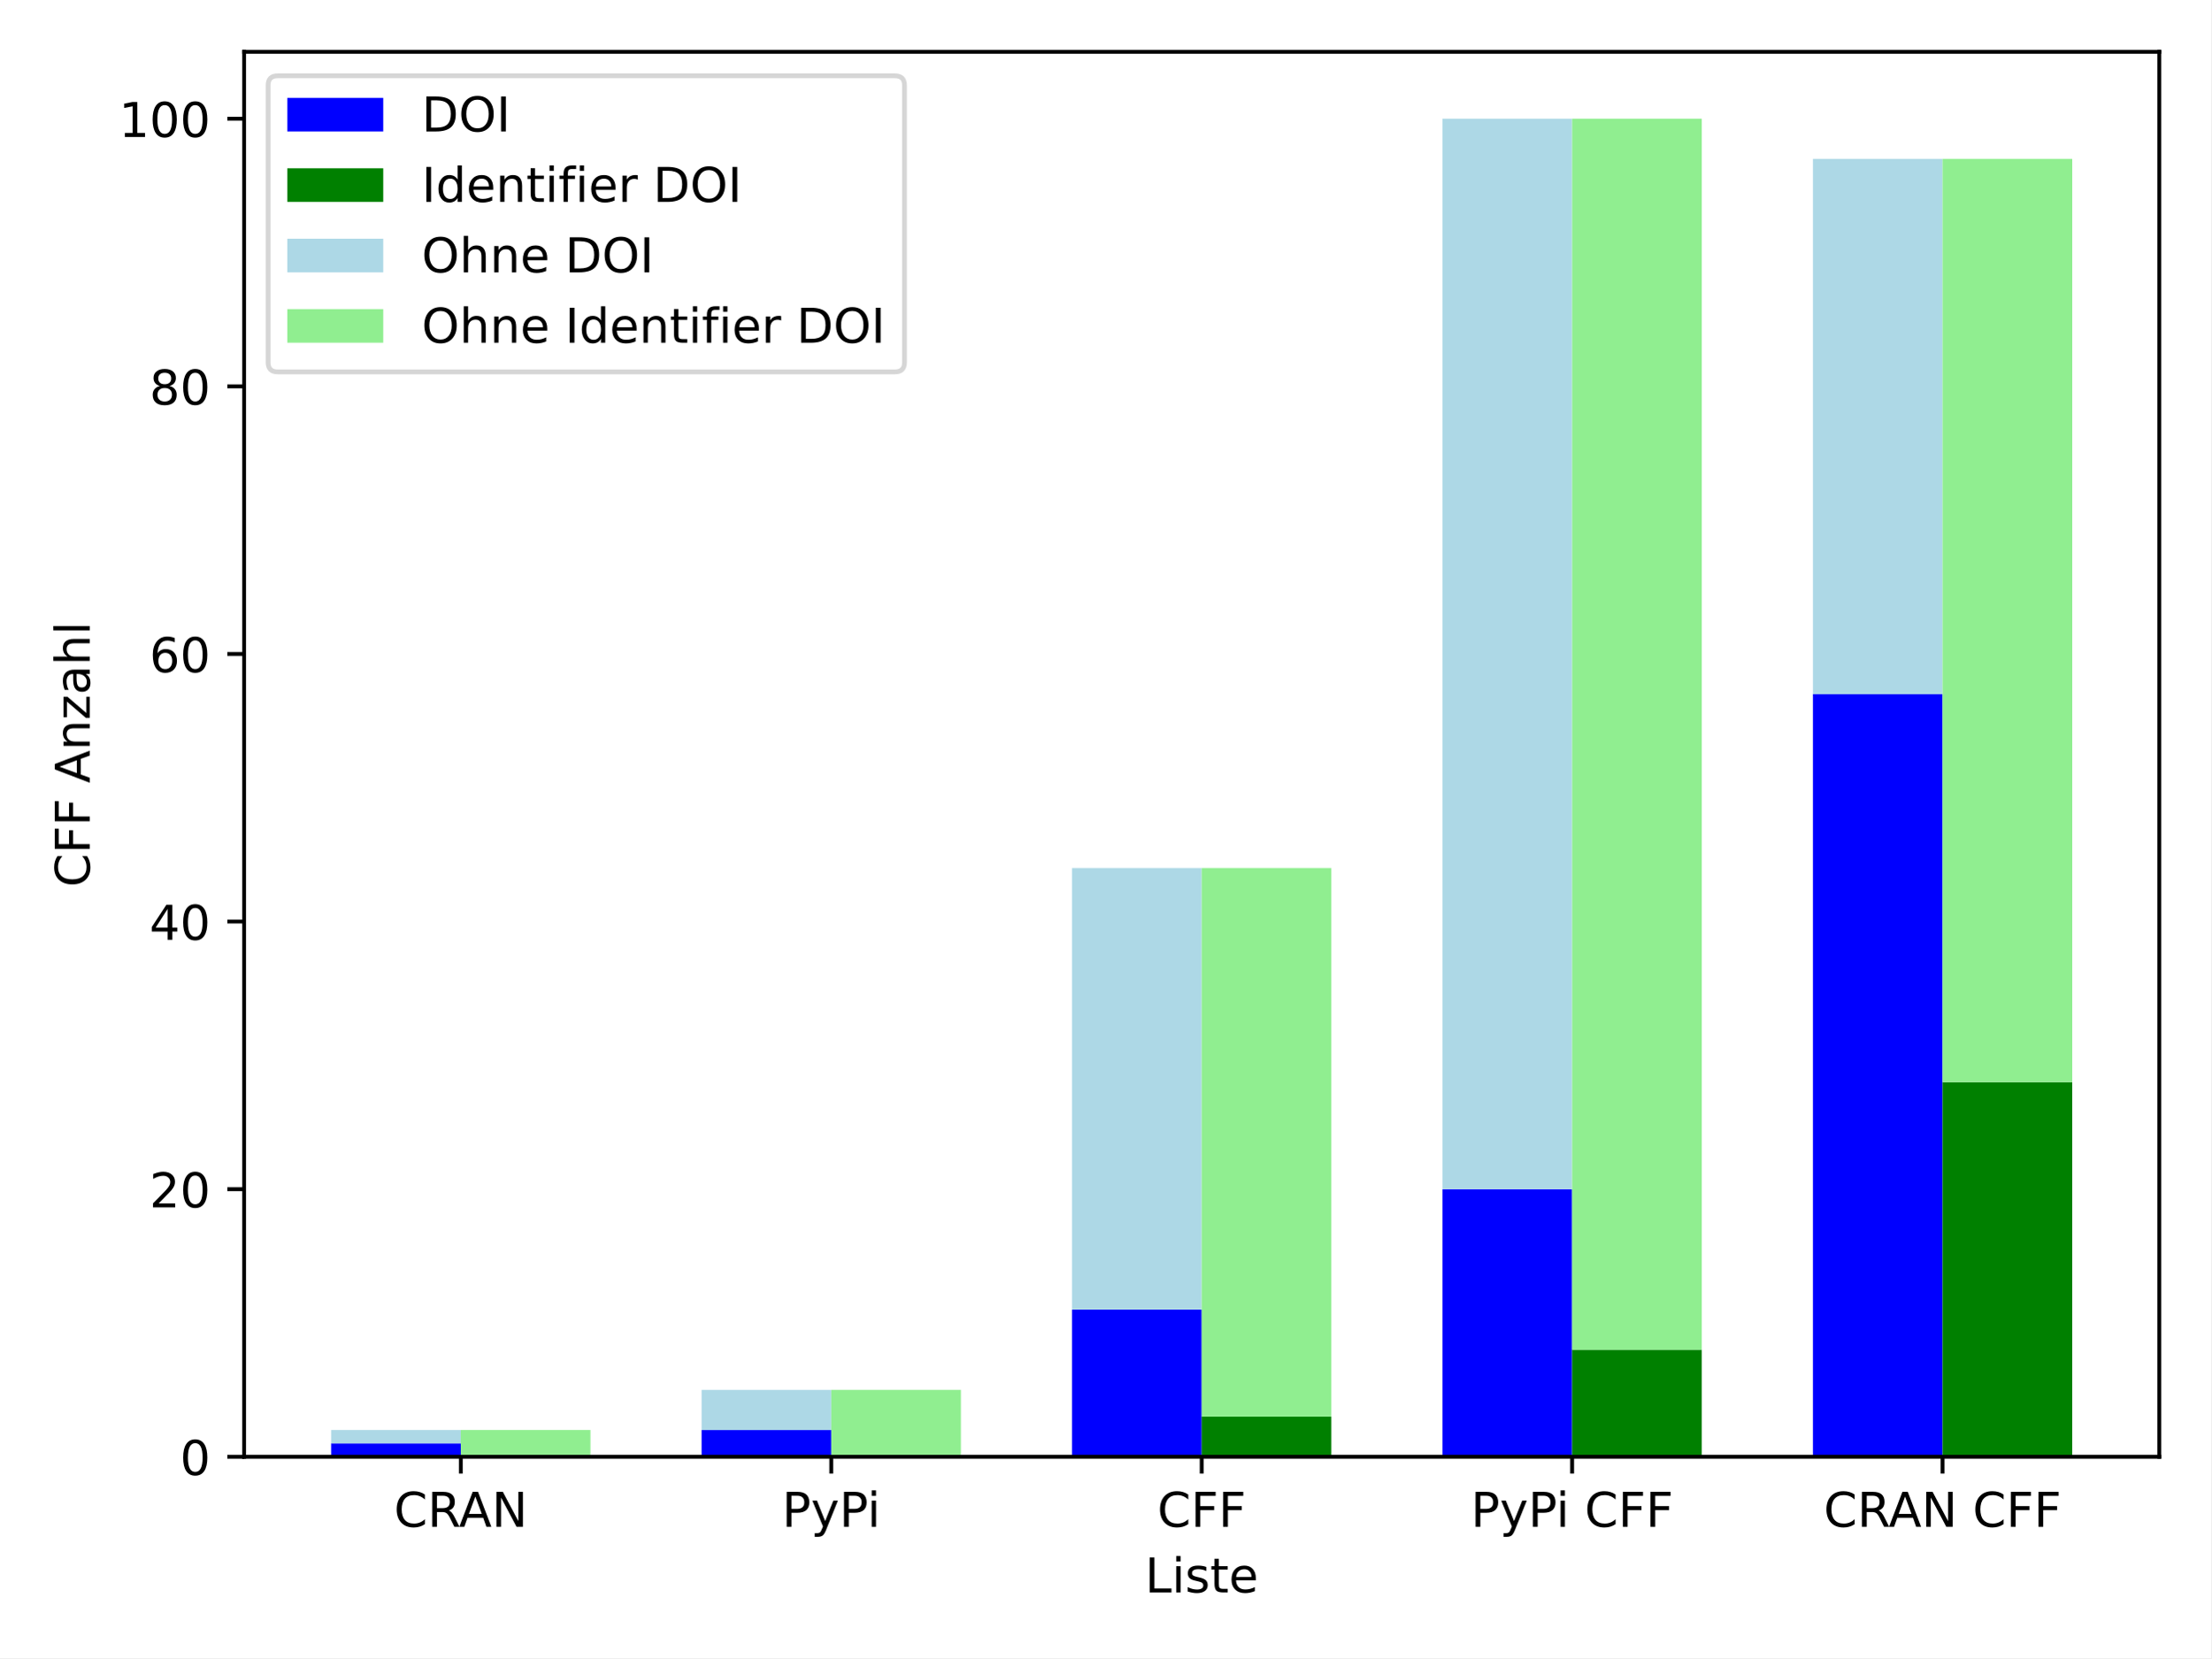
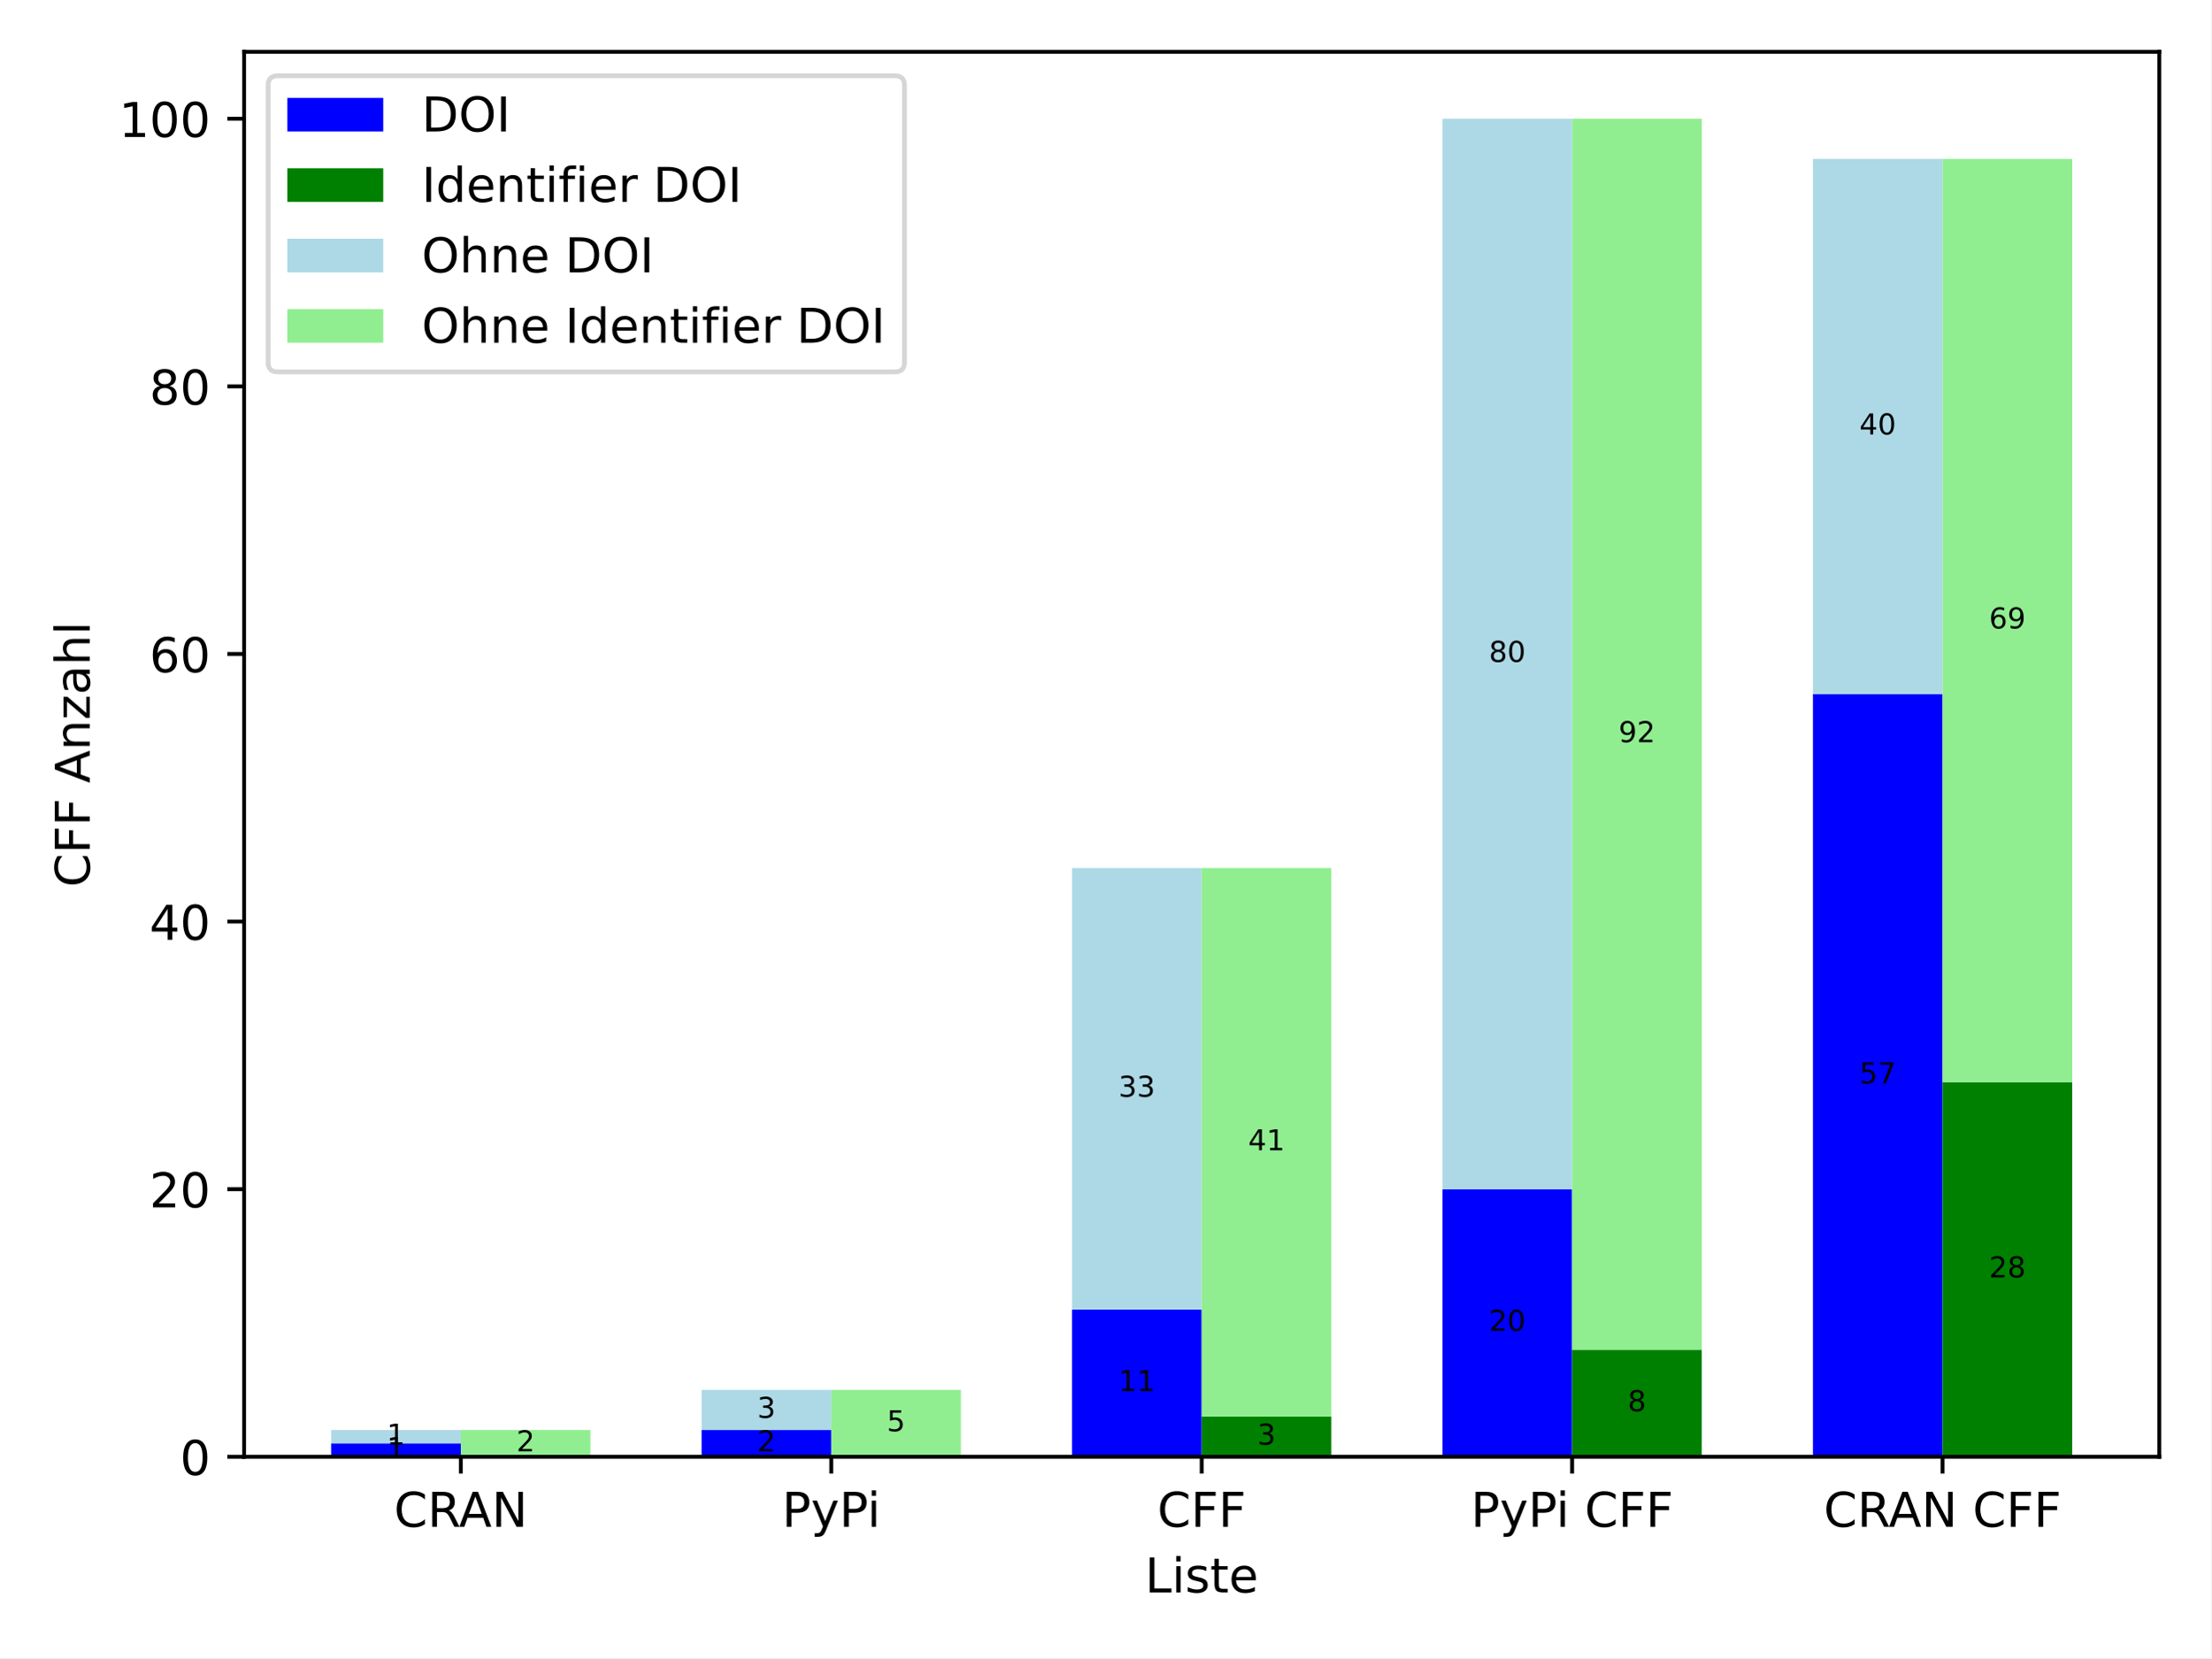
<svg xmlns="http://www.w3.org/2000/svg" xmlns:xlink="http://www.w3.org/1999/xlink" width="460.8pt" height="345.6pt" viewBox="0 0 460.8 345.6" version="1.1">
  <defs>
    <style type="text/css">*{stroke-linejoin: round; stroke-linecap: butt}</style>
  </defs>
  <g id="figure_1">
    <g id="patch_1">
      <path d="M 0 345.6  L 460.8 345.6  L 460.8 0  L 0 0  z " style="fill: #ffffff" />
    </g>
    <g id="axes_1">
      <g id="patch_2">
        <path d="M 50.87 303.64  L 450 303.64  L 450 10.8  L 50.87 10.8  z " style="fill: #ffffff" />
      </g>
      <g id="patch_3">
-         <path d="M 69.012 303.64  L 96.033 303.64  L 96.033 300.851  L 69.012 300.851  z " clip-path="url(#pb7e18fd7f6)" style="fill: #0000ff" />
+         <path d="M 69.012 303.64  L 96.033 303.64  L 96.033 300.851  L 69.012 300.851  z " clip-path="url(#p6f5cc759ab)" style="fill: #0000ff" />
      </g>
      <g id="patch_4">
-         <path d="M 146.213 303.64  L 173.234 303.64  L 173.234 298.062  L 146.213 298.062  z " clip-path="url(#pb7e18fd7f6)" style="fill: #0000ff" />
+         <path d="M 146.213 303.64  L 173.234 303.64  L 173.234 298.062  L 146.213 298.062  z " clip-path="url(#p6f5cc759ab)" style="fill: #0000ff" />
      </g>
      <g id="patch_5">
-         <path d="M 223.415 303.64  L 250.435 303.64  L 250.435 272.962  L 223.415 272.962  z " clip-path="url(#pb7e18fd7f6)" style="fill: #0000ff" />
+         <path d="M 223.415 303.64  L 250.435 303.64  L 250.435 272.962  L 223.415 272.962  z " clip-path="url(#p6f5cc759ab)" style="fill: #0000ff" />
      </g>
      <g id="patch_6">
-         <path d="M 300.616 303.64  L 327.636 303.64  L 327.636 247.861  L 300.616 247.861  z " clip-path="url(#pb7e18fd7f6)" style="fill: #0000ff" />
+         <path d="M 300.616 303.64  L 327.636 303.64  L 327.636 247.861  L 300.616 247.861  z " clip-path="url(#p6f5cc759ab)" style="fill: #0000ff" />
      </g>
      <g id="patch_7">
-         <path d="M 377.817 303.64  L 404.837 303.64  L 404.837 144.67  L 377.817 144.67  z " clip-path="url(#pb7e18fd7f6)" style="fill: #0000ff" />
+         <path d="M 377.817 303.64  L 404.837 303.64  L 404.837 144.67  L 377.817 144.67  z " clip-path="url(#p6f5cc759ab)" style="fill: #0000ff" />
      </g>
      <g id="patch_8">
-         <path d="M 96.033 303.64  L 123.053 303.64  L 123.053 303.64  L 96.033 303.64  z " clip-path="url(#pb7e18fd7f6)" style="fill: #008000" />
+         <path d="M 96.033 303.64  L 123.053 303.64  L 123.053 303.64  L 96.033 303.64  z " clip-path="url(#p6f5cc759ab)" style="fill: #008000" />
      </g>
      <g id="patch_9">
-         <path d="M 173.234 303.64  L 200.254 303.64  L 200.254 303.64  L 173.234 303.64  z " clip-path="url(#pb7e18fd7f6)" style="fill: #008000" />
+         <path d="M 173.234 303.64  L 200.254 303.64  L 200.254 303.64  L 173.234 303.64  z " clip-path="url(#p6f5cc759ab)" style="fill: #008000" />
      </g>
      <g id="patch_10">
-         <path d="M 250.435 303.64  L 277.455 303.64  L 277.455 295.273  L 250.435 295.273  z " clip-path="url(#pb7e18fd7f6)" style="fill: #008000" />
+         <path d="M 250.435 303.64  L 277.455 303.64  L 277.455 295.273  L 250.435 295.273  z " clip-path="url(#p6f5cc759ab)" style="fill: #008000" />
      </g>
      <g id="patch_11">
-         <path d="M 327.636 303.64  L 354.657 303.64  L 354.657 281.328  L 327.636 281.328  z " clip-path="url(#pb7e18fd7f6)" style="fill: #008000" />
+         <path d="M 327.636 303.64  L 354.657 303.64  L 354.657 281.328  L 327.636 281.328  z " clip-path="url(#p6f5cc759ab)" style="fill: #008000" />
      </g>
      <g id="patch_12">
-         <path d="M 404.837 303.64  L 431.858 303.64  L 431.858 225.549  L 404.837 225.549  z " clip-path="url(#pb7e18fd7f6)" style="fill: #008000" />
+         <path d="M 404.837 303.64  L 431.858 303.64  L 431.858 225.549  L 404.837 225.549  z " clip-path="url(#p6f5cc759ab)" style="fill: #008000" />
      </g>
      <g id="patch_13">
-         <path d="M 69.012 300.851  L 96.033 300.851  L 96.033 298.062  L 69.012 298.062  z " clip-path="url(#pb7e18fd7f6)" style="fill: #add8e6" />
+         <path d="M 69.012 300.851  L 96.033 300.851  L 96.033 298.062  L 69.012 298.062  z " clip-path="url(#p6f5cc759ab)" style="fill: #add8e6" />
      </g>
      <g id="patch_14">
-         <path d="M 146.213 298.062  L 173.234 298.062  L 173.234 289.695  L 146.213 289.695  z " clip-path="url(#pb7e18fd7f6)" style="fill: #add8e6" />
+         <path d="M 146.213 298.062  L 173.234 298.062  L 173.234 289.695  L 146.213 289.695  z " clip-path="url(#p6f5cc759ab)" style="fill: #add8e6" />
      </g>
      <g id="patch_15">
-         <path d="M 223.415 272.962  L 250.435 272.962  L 250.435 180.926  L 223.415 180.926  z " clip-path="url(#pb7e18fd7f6)" style="fill: #add8e6" />
+         <path d="M 223.415 272.962  L 250.435 272.962  L 250.435 180.926  L 223.415 180.926  z " clip-path="url(#p6f5cc759ab)" style="fill: #add8e6" />
      </g>
      <g id="patch_16">
-         <path d="M 300.616 247.861  L 327.636 247.861  L 327.636 24.745  L 300.616 24.745  z " clip-path="url(#pb7e18fd7f6)" style="fill: #add8e6" />
+         <path d="M 300.616 247.861  L 327.636 247.861  L 327.636 24.745  L 300.616 24.745  z " clip-path="url(#p6f5cc759ab)" style="fill: #add8e6" />
      </g>
      <g id="patch_17">
-         <path d="M 377.817 144.67  L 404.837 144.67  L 404.837 33.112  L 377.817 33.112  z " clip-path="url(#pb7e18fd7f6)" style="fill: #add8e6" />
+         <path d="M 377.817 144.67  L 404.837 144.67  L 404.837 33.112  L 377.817 33.112  z " clip-path="url(#p6f5cc759ab)" style="fill: #add8e6" />
      </g>
      <g id="patch_18">
-         <path d="M 96.033 303.64  L 123.053 303.64  L 123.053 298.062  L 96.033 298.062  z " clip-path="url(#pb7e18fd7f6)" style="fill: #90ee90" />
+         <path d="M 96.033 303.64  L 123.053 303.64  L 123.053 298.062  L 96.033 298.062  z " clip-path="url(#p6f5cc759ab)" style="fill: #90ee90" />
      </g>
      <g id="patch_19">
-         <path d="M 173.234 303.64  L 200.254 303.64  L 200.254 289.695  L 173.234 289.695  z " clip-path="url(#pb7e18fd7f6)" style="fill: #90ee90" />
+         <path d="M 173.234 303.64  L 200.254 303.64  L 200.254 289.695  L 173.234 289.695  z " clip-path="url(#p6f5cc759ab)" style="fill: #90ee90" />
      </g>
      <g id="patch_20">
-         <path d="M 250.435 295.273  L 277.455 295.273  L 277.455 180.926  L 250.435 180.926  z " clip-path="url(#pb7e18fd7f6)" style="fill: #90ee90" />
+         <path d="M 250.435 295.273  L 277.455 295.273  L 277.455 180.926  L 250.435 180.926  z " clip-path="url(#p6f5cc759ab)" style="fill: #90ee90" />
      </g>
      <g id="patch_21">
-         <path d="M 327.636 281.328  L 354.657 281.328  L 354.657 24.745  L 327.636 24.745  z " clip-path="url(#pb7e18fd7f6)" style="fill: #90ee90" />
+         <path d="M 327.636 281.328  L 354.657 281.328  L 354.657 24.745  L 327.636 24.745  z " clip-path="url(#p6f5cc759ab)" style="fill: #90ee90" />
      </g>
      <g id="patch_22">
-         <path d="M 404.837 225.549  L 431.858 225.549  L 431.858 33.112  L 404.837 33.112  z " clip-path="url(#pb7e18fd7f6)" style="fill: #90ee90" />
+         <path d="M 404.837 225.549  L 431.858 225.549  L 431.858 33.112  L 404.837 33.112  z " clip-path="url(#p6f5cc759ab)" style="fill: #90ee90" />
      </g>
      <g id="matplotlib.axis_1">
        <g id="xtick_1">
          <g id="line2d_1">
            <defs>
-               <path id="m0986ca0a65" d="M 0 0  L 0 3.5  " style="stroke: #000000; stroke-width: 0.8" />
+               <path id="m755ac85a9d" d="M 0 0  L 0 3.5  " style="stroke: #000000; stroke-width: 0.8" />
            </defs>
            <g>
-               <use xlink:href="#m0986ca0a65" x="96.033" y="303.64" style="stroke: #000000; stroke-width: 0.8" />
+               <use xlink:href="#m755ac85a9d" x="96.033" y="303.64" style="stroke: #000000; stroke-width: 0.8" />
            </g>
          </g>
          <g id="text_1">
            <g transform="translate(82.10612 318.2384) scale(0.1 -0.1)">
              <defs>
                <path id="DejaVuSans-43" d="M 4122 4306  L 4122 3641  Q 3803 3938 3442 4084  Q 3081 4231 2675 4231  Q 1875 4231 1450 3742  Q 1025 3253 1025 2328  Q 1025 1406 1450 917  Q 1875 428 2675 428  Q 3081 428 3442 575  Q 3803 722 4122 1019  L 4122 359  Q 3791 134 3420 21  Q 3050 -91 2638 -91  Q 1578 -91 968 557  Q 359 1206 359 2328  Q 359 3453 968 4101  Q 1578 4750 2638 4750  Q 3056 4750 3426 4639  Q 3797 4528 4122 4306  z " transform="scale(0.015625)" />
                <path id="DejaVuSans-52" d="M 2841 2188  Q 3044 2119 3236 1894  Q 3428 1669 3622 1275  L 4263 0  L 3584 0  L 2988 1197  Q 2756 1666 2539 1819  Q 2322 1972 1947 1972  L 1259 1972  L 1259 0  L 628 0  L 628 4666  L 2053 4666  Q 2853 4666 3247 4331  Q 3641 3997 3641 3322  Q 3641 2881 3436 2590  Q 3231 2300 2841 2188  z M 1259 4147  L 1259 2491  L 2053 2491  Q 2509 2491 2742 2702  Q 2975 2913 2975 3322  Q 2975 3731 2742 3939  Q 2509 4147 2053 4147  L 1259 4147  z " transform="scale(0.015625)" />
                <path id="DejaVuSans-41" d="M 2188 4044  L 1331 1722  L 3047 1722  L 2188 4044  z M 1831 4666  L 2547 4666  L 4325 0  L 3669 0  L 3244 1197  L 1141 1197  L 716 0  L 50 0  L 1831 4666  z " transform="scale(0.015625)" />
                <path id="DejaVuSans-4e" d="M 628 4666  L 1478 4666  L 3547 763  L 3547 4666  L 4159 4666  L 4159 0  L 3309 0  L 1241 3903  L 1241 0  L 628 0  L 628 4666  z " transform="scale(0.015625)" />
              </defs>
              <use xlink:href="#DejaVuSans-43" />
              <use xlink:href="#DejaVuSans-52" x="69.824" />
              <use xlink:href="#DejaVuSans-41" x="135.307" />
              <use xlink:href="#DejaVuSans-4e" x="203.715" />
            </g>
          </g>
        </g>
        <g id="xtick_2">
          <g id="line2d_2">
            <g>
-               <use xlink:href="#m0986ca0a65" x="173.234" y="303.64" style="stroke: #000000; stroke-width: 0.8" />
+               <use xlink:href="#m755ac85a9d" x="173.234" y="303.64" style="stroke: #000000; stroke-width: 0.8" />
            </g>
          </g>
          <g id="text_2">
            <g transform="translate(162.9682 318.2384) scale(0.1 -0.1)">
              <defs>
                <path id="DejaVuSans-50" d="M 1259 4147  L 1259 2394  L 2053 2394  Q 2494 2394 2734 2622  Q 2975 2850 2975 3272  Q 2975 3691 2734 3919  Q 2494 4147 2053 4147  L 1259 4147  z M 628 4666  L 2053 4666  Q 2838 4666 3239 4311  Q 3641 3956 3641 3272  Q 3641 2581 3239 2228  Q 2838 1875 2053 1875  L 1259 1875  L 1259 0  L 628 0  L 628 4666  z " transform="scale(0.015625)" />
                <path id="DejaVuSans-79" d="M 2059 -325  Q 1816 -950 1584 -1140  Q 1353 -1331 966 -1331  L 506 -1331  L 506 -850  L 844 -850  Q 1081 -850 1212 -737  Q 1344 -625 1503 -206  L 1606 56  L 191 3500  L 800 3500  L 1894 763  L 2988 3500  L 3597 3500  L 2059 -325  z " transform="scale(0.015625)" />
                <path id="DejaVuSans-69" d="M 603 3500  L 1178 3500  L 1178 0  L 603 0  L 603 3500  z M 603 4863  L 1178 4863  L 1178 4134  L 603 4134  L 603 4863  z " transform="scale(0.015625)" />
              </defs>
              <use xlink:href="#DejaVuSans-50" />
              <use xlink:href="#DejaVuSans-79" x="60.303" />
              <use xlink:href="#DejaVuSans-50" x="119.482" />
              <use xlink:href="#DejaVuSans-69" x="177.535" />
            </g>
          </g>
        </g>
        <g id="xtick_3">
          <g id="line2d_3">
            <g>
-               <use xlink:href="#m0986ca0a65" x="250.435" y="303.64" style="stroke: #000000; stroke-width: 0.8" />
+               <use xlink:href="#m755ac85a9d" x="250.435" y="303.64" style="stroke: #000000; stroke-width: 0.8" />
            </g>
          </g>
          <g id="text_3">
            <g transform="translate(241.192 318.2384) scale(0.1 -0.1)">
              <defs>
                <path id="DejaVuSans-46" d="M 628 4666  L 3309 4666  L 3309 4134  L 1259 4134  L 1259 2759  L 3109 2759  L 3109 2228  L 1259 2228  L 1259 0  L 628 0  L 628 4666  z " transform="scale(0.015625)" />
              </defs>
              <use xlink:href="#DejaVuSans-43" />
              <use xlink:href="#DejaVuSans-46" x="69.824" />
              <use xlink:href="#DejaVuSans-46" x="127.344" />
            </g>
          </g>
        </g>
        <g id="xtick_4">
          <g id="line2d_4">
            <g>
-               <use xlink:href="#m0986ca0a65" x="327.636" y="303.64" style="stroke: #000000; stroke-width: 0.8" />
+               <use xlink:href="#m755ac85a9d" x="327.636" y="303.64" style="stroke: #000000; stroke-width: 0.8" />
            </g>
          </g>
          <g id="text_4">
            <g transform="translate(306.5385 318.2384) scale(0.1 -0.1)">
              <defs>
                <path id="DejaVuSans-20" transform="scale(0.015625)" />
              </defs>
              <use xlink:href="#DejaVuSans-50" />
              <use xlink:href="#DejaVuSans-79" x="60.303" />
              <use xlink:href="#DejaVuSans-50" x="119.482" />
              <use xlink:href="#DejaVuSans-69" x="177.535" />
              <use xlink:href="#DejaVuSans-20" x="205.318" />
              <use xlink:href="#DejaVuSans-43" x="237.105" />
              <use xlink:href="#DejaVuSans-46" x="306.93" />
              <use xlink:href="#DejaVuSans-46" x="364.449" />
            </g>
          </g>
        </g>
        <g id="xtick_5">
          <g id="line2d_5">
            <g>
-               <use xlink:href="#m0986ca0a65" x="404.837" y="303.64" style="stroke: #000000; stroke-width: 0.8" />
+               <use xlink:href="#m755ac85a9d" x="404.837" y="303.64" style="stroke: #000000; stroke-width: 0.8" />
            </g>
          </g>
          <g id="text_5">
            <g transform="translate(380.0787 318.2384) scale(0.1 -0.1)">
              <use xlink:href="#DejaVuSans-43" />
              <use xlink:href="#DejaVuSans-52" x="69.824" />
              <use xlink:href="#DejaVuSans-41" x="135.307" />
              <use xlink:href="#DejaVuSans-4e" x="203.715" />
              <use xlink:href="#DejaVuSans-20" x="278.52" />
              <use xlink:href="#DejaVuSans-43" x="310.307" />
              <use xlink:href="#DejaVuSans-46" x="380.131" />
              <use xlink:href="#DejaVuSans-46" x="437.65" />
            </g>
          </g>
        </g>
        <g id="text_6">
          <g transform="translate(238.6186 331.9166) scale(0.1 -0.1)">
            <defs>
              <path id="DejaVuSans-4c" d="M 628 4666  L 1259 4666  L 1259 531  L 3531 531  L 3531 0  L 628 0  L 628 4666  z " transform="scale(0.015625)" />
              <path id="DejaVuSans-73" d="M 2834 3397  L 2834 2853  Q 2591 2978 2328 3040  Q 2066 3103 1784 3103  Q 1356 3103 1142 2972  Q 928 2841 928 2578  Q 928 2378 1081 2264  Q 1234 2150 1697 2047  L 1894 2003  Q 2506 1872 2764 1633  Q 3022 1394 3022 966  Q 3022 478 2636 193  Q 2250 -91 1575 -91  Q 1294 -91 989 -36  Q 684 19 347 128  L 347 722  Q 666 556 975 473  Q 1284 391 1588 391  Q 1994 391 2212 530  Q 2431 669 2431 922  Q 2431 1156 2273 1281  Q 2116 1406 1581 1522  L 1381 1569  Q 847 1681 609 1914  Q 372 2147 372 2553  Q 372 3047 722 3315  Q 1072 3584 1716 3584  Q 2034 3584 2315 3537  Q 2597 3491 2834 3397  z " transform="scale(0.015625)" />
              <path id="DejaVuSans-74" d="M 1172 4494  L 1172 3500  L 2356 3500  L 2356 3053  L 1172 3053  L 1172 1153  Q 1172 725 1289 603  Q 1406 481 1766 481  L 2356 481  L 2356 0  L 1766 0  Q 1100 0 847 248  Q 594 497 594 1153  L 594 3053  L 172 3053  L 172 3500  L 594 3500  L 594 4494  L 1172 4494  z " transform="scale(0.015625)" />
              <path id="DejaVuSans-65" d="M 3597 1894  L 3597 1613  L 953 1613  Q 991 1019 1311 708  Q 1631 397 2203 397  Q 2534 397 2845 478  Q 3156 559 3463 722  L 3463 178  Q 3153 47 2828 -22  Q 2503 -91 2169 -91  Q 1331 -91 842 396  Q 353 884 353 1716  Q 353 2575 817 3079  Q 1281 3584 2069 3584  Q 2775 3584 3186 3129  Q 3597 2675 3597 1894  z M 3022 2063  Q 3016 2534 2758 2815  Q 2500 3097 2075 3097  Q 1594 3097 1305 2825  Q 1016 2553 972 2059  L 3022 2063  z " transform="scale(0.015625)" />
            </defs>
            <use xlink:href="#DejaVuSans-4c" />
            <use xlink:href="#DejaVuSans-69" x="55.713" />
            <use xlink:href="#DejaVuSans-73" x="83.496" />
            <use xlink:href="#DejaVuSans-74" x="135.596" />
            <use xlink:href="#DejaVuSans-65" x="174.805" />
          </g>
        </g>
      </g>
      <g id="matplotlib.axis_2">
        <g id="ytick_1">
          <g id="line2d_6">
            <defs>
-               <path id="mc21ade51f9" d="M 0 0  L -3.5 0  " style="stroke: #000000; stroke-width: 0.8" />
+               <path id="m3581911bc5" d="M 0 0  L -3.5 0  " style="stroke: #000000; stroke-width: 0.8" />
            </defs>
            <g>
-               <use xlink:href="#mc21ade51f9" x="50.87" y="303.64" style="stroke: #000000; stroke-width: 0.8" />
+               <use xlink:href="#m3581911bc5" x="50.87" y="303.64" style="stroke: #000000; stroke-width: 0.8" />
            </g>
          </g>
          <g id="text_7">
            <g transform="translate(37.5075 307.4392) scale(0.1 -0.1)">
              <defs>
                <path id="DejaVuSans-30" d="M 2034 4250  Q 1547 4250 1301 3770  Q 1056 3291 1056 2328  Q 1056 1369 1301 889  Q 1547 409 2034 409  Q 2525 409 2770 889  Q 3016 1369 3016 2328  Q 3016 3291 2770 3770  Q 2525 4250 2034 4250  z M 2034 4750  Q 2819 4750 3233 4129  Q 3647 3509 3647 2328  Q 3647 1150 3233 529  Q 2819 -91 2034 -91  Q 1250 -91 836 529  Q 422 1150 422 2328  Q 422 3509 836 4129  Q 1250 4750 2034 4750  z " transform="scale(0.015625)" />
              </defs>
              <use xlink:href="#DejaVuSans-30" />
            </g>
          </g>
        </g>
        <g id="ytick_2">
          <g id="line2d_7">
            <g>
-               <use xlink:href="#mc21ade51f9" x="50.87" y="247.861" style="stroke: #000000; stroke-width: 0.8" />
+               <use xlink:href="#m3581911bc5" x="50.87" y="247.861" style="stroke: #000000; stroke-width: 0.8" />
            </g>
          </g>
          <g id="text_8">
            <g transform="translate(31.145 251.6602) scale(0.1 -0.1)">
              <defs>
                <path id="DejaVuSans-32" d="M 1228 531  L 3431 531  L 3431 0  L 469 0  L 469 531  Q 828 903 1448 1529  Q 2069 2156 2228 2338  Q 2531 2678 2651 2914  Q 2772 3150 2772 3378  Q 2772 3750 2511 3984  Q 2250 4219 1831 4219  Q 1534 4219 1204 4116  Q 875 4013 500 3803  L 500 4441  Q 881 4594 1212 4672  Q 1544 4750 1819 4750  Q 2544 4750 2975 4387  Q 3406 4025 3406 3419  Q 3406 3131 3298 2873  Q 3191 2616 2906 2266  Q 2828 2175 2409 1742  Q 1991 1309 1228 531  z " transform="scale(0.015625)" />
              </defs>
              <use xlink:href="#DejaVuSans-32" />
              <use xlink:href="#DejaVuSans-30" x="63.623" />
            </g>
          </g>
        </g>
        <g id="ytick_3">
          <g id="line2d_8">
            <g>
-               <use xlink:href="#mc21ade51f9" x="50.87" y="192.082" style="stroke: #000000; stroke-width: 0.8" />
+               <use xlink:href="#m3581911bc5" x="50.87" y="192.082" style="stroke: #000000; stroke-width: 0.8" />
            </g>
          </g>
          <g id="text_9">
            <g transform="translate(31.145 195.8811) scale(0.1 -0.1)">
              <defs>
                <path id="DejaVuSans-34" d="M 2419 4116  L 825 1625  L 2419 1625  L 2419 4116  z M 2253 4666  L 3047 4666  L 3047 1625  L 3713 1625  L 3713 1100  L 3047 1100  L 3047 0  L 2419 0  L 2419 1100  L 313 1100  L 313 1709  L 2253 4666  z " transform="scale(0.015625)" />
              </defs>
              <use xlink:href="#DejaVuSans-34" />
              <use xlink:href="#DejaVuSans-30" x="63.623" />
            </g>
          </g>
        </g>
        <g id="ytick_4">
          <g id="line2d_9">
            <g>
-               <use xlink:href="#mc21ade51f9" x="50.87" y="136.303" style="stroke: #000000; stroke-width: 0.8" />
+               <use xlink:href="#m3581911bc5" x="50.87" y="136.303" style="stroke: #000000; stroke-width: 0.8" />
            </g>
          </g>
          <g id="text_10">
            <g transform="translate(31.145 140.1021) scale(0.1 -0.1)">
              <defs>
                <path id="DejaVuSans-36" d="M 2113 2584  Q 1688 2584 1439 2293  Q 1191 2003 1191 1497  Q 1191 994 1439 701  Q 1688 409 2113 409  Q 2538 409 2786 701  Q 3034 994 3034 1497  Q 3034 2003 2786 2293  Q 2538 2584 2113 2584  z M 3366 4563  L 3366 3988  Q 3128 4100 2886 4159  Q 2644 4219 2406 4219  Q 1781 4219 1451 3797  Q 1122 3375 1075 2522  Q 1259 2794 1537 2939  Q 1816 3084 2150 3084  Q 2853 3084 3261 2657  Q 3669 2231 3669 1497  Q 3669 778 3244 343  Q 2819 -91 2113 -91  Q 1303 -91 875 529  Q 447 1150 447 2328  Q 447 3434 972 4092  Q 1497 4750 2381 4750  Q 2619 4750 2861 4703  Q 3103 4656 3366 4563  z " transform="scale(0.015625)" />
              </defs>
              <use xlink:href="#DejaVuSans-36" />
              <use xlink:href="#DejaVuSans-30" x="63.623" />
            </g>
          </g>
        </g>
        <g id="ytick_5">
          <g id="line2d_10">
            <g>
-               <use xlink:href="#mc21ade51f9" x="50.87" y="80.524" style="stroke: #000000; stroke-width: 0.8" />
+               <use xlink:href="#m3581911bc5" x="50.87" y="80.524" style="stroke: #000000; stroke-width: 0.8" />
            </g>
          </g>
          <g id="text_11">
            <g transform="translate(31.145 84.32303) scale(0.1 -0.1)">
              <defs>
                <path id="DejaVuSans-38" d="M 2034 2216  Q 1584 2216 1326 1975  Q 1069 1734 1069 1313  Q 1069 891 1326 650  Q 1584 409 2034 409  Q 2484 409 2743 651  Q 3003 894 3003 1313  Q 3003 1734 2745 1975  Q 2488 2216 2034 2216  z M 1403 2484  Q 997 2584 770 2862  Q 544 3141 544 3541  Q 544 4100 942 4425  Q 1341 4750 2034 4750  Q 2731 4750 3128 4425  Q 3525 4100 3525 3541  Q 3525 3141 3298 2862  Q 3072 2584 2669 2484  Q 3125 2378 3379 2068  Q 3634 1759 3634 1313  Q 3634 634 3220 271  Q 2806 -91 2034 -91  Q 1263 -91 848 271  Q 434 634 434 1313  Q 434 1759 690 2068  Q 947 2378 1403 2484  z M 1172 3481  Q 1172 3119 1398 2916  Q 1625 2713 2034 2713  Q 2441 2713 2670 2916  Q 2900 3119 2900 3481  Q 2900 3844 2670 4047  Q 2441 4250 2034 4250  Q 1625 4250 1398 4047  Q 1172 3844 1172 3481  z " transform="scale(0.015625)" />
              </defs>
              <use xlink:href="#DejaVuSans-38" />
              <use xlink:href="#DejaVuSans-30" x="63.623" />
            </g>
          </g>
        </g>
        <g id="ytick_6">
          <g id="line2d_11">
            <g>
-               <use xlink:href="#mc21ade51f9" x="50.87" y="24.745" style="stroke: #000000; stroke-width: 0.8" />
+               <use xlink:href="#m3581911bc5" x="50.87" y="24.745" style="stroke: #000000; stroke-width: 0.8" />
            </g>
          </g>
          <g id="text_12">
            <g transform="translate(24.7825 28.54398) scale(0.1 -0.1)">
              <defs>
                <path id="DejaVuSans-31" d="M 794 531  L 1825 531  L 1825 4091  L 703 3866  L 703 4441  L 1819 4666  L 2450 4666  L 2450 531  L 3481 531  L 3481 0  L 794 0  L 794 531  z " transform="scale(0.015625)" />
              </defs>
              <use xlink:href="#DejaVuSans-31" />
              <use xlink:href="#DejaVuSans-30" x="63.623" />
              <use xlink:href="#DejaVuSans-30" x="127.246" />
            </g>
          </g>
        </g>
        <g id="text_13">
          <g transform="translate(18.70281 184.8872) rotate(-90) scale(0.1 -0.1)">
            <defs>
              <path id="DejaVuSans-6e" d="M 3513 2113  L 3513 0  L 2938 0  L 2938 2094  Q 2938 2591 2744 2837  Q 2550 3084 2163 3084  Q 1697 3084 1428 2787  Q 1159 2491 1159 1978  L 1159 0  L 581 0  L 581 3500  L 1159 3500  L 1159 2956  Q 1366 3272 1645 3428  Q 1925 3584 2291 3584  Q 2894 3584 3203 3211  Q 3513 2838 3513 2113  z " transform="scale(0.015625)" />
              <path id="DejaVuSans-7a" d="M 353 3500  L 3084 3500  L 3084 2975  L 922 459  L 3084 459  L 3084 0  L 275 0  L 275 525  L 2438 3041  L 353 3041  L 353 3500  z " transform="scale(0.015625)" />
              <path id="DejaVuSans-61" d="M 2194 1759  Q 1497 1759 1228 1600  Q 959 1441 959 1056  Q 959 750 1161 570  Q 1363 391 1709 391  Q 2188 391 2477 730  Q 2766 1069 2766 1631  L 2766 1759  L 2194 1759  z M 3341 1997  L 3341 0  L 2766 0  L 2766 531  Q 2569 213 2275 61  Q 1981 -91 1556 -91  Q 1019 -91 701 211  Q 384 513 384 1019  Q 384 1609 779 1909  Q 1175 2209 1959 2209  L 2766 2209  L 2766 2266  Q 2766 2663 2505 2880  Q 2244 3097 1772 3097  Q 1472 3097 1187 3025  Q 903 2953 641 2809  L 641 3341  Q 956 3463 1253 3523  Q 1550 3584 1831 3584  Q 2591 3584 2966 3190  Q 3341 2797 3341 1997  z " transform="scale(0.015625)" />
              <path id="DejaVuSans-68" d="M 3513 2113  L 3513 0  L 2938 0  L 2938 2094  Q 2938 2591 2744 2837  Q 2550 3084 2163 3084  Q 1697 3084 1428 2787  Q 1159 2491 1159 1978  L 1159 0  L 581 0  L 581 4863  L 1159 4863  L 1159 2956  Q 1366 3272 1645 3428  Q 1925 3584 2291 3584  Q 2894 3584 3203 3211  Q 3513 2838 3513 2113  z " transform="scale(0.015625)" />
              <path id="DejaVuSans-6c" d="M 603 4863  L 1178 4863  L 1178 0  L 603 0  L 603 4863  z " transform="scale(0.015625)" />
            </defs>
            <use xlink:href="#DejaVuSans-43" />
            <use xlink:href="#DejaVuSans-46" x="69.824" />
            <use xlink:href="#DejaVuSans-46" x="127.344" />
            <use xlink:href="#DejaVuSans-20" x="184.863" />
            <use xlink:href="#DejaVuSans-41" x="216.65" />
            <use xlink:href="#DejaVuSans-6e" x="285.059" />
            <use xlink:href="#DejaVuSans-7a" x="348.438" />
            <use xlink:href="#DejaVuSans-61" x="400.928" />
            <use xlink:href="#DejaVuSans-68" x="462.207" />
            <use xlink:href="#DejaVuSans-6c" x="525.586" />
          </g>
        </g>
      </g>
      <g id="patch_23">
        <path d="M 50.87 303.64  L 50.87 10.8  " style="fill: none; stroke: #000000; stroke-width: 0.8; stroke-linejoin: miter; stroke-linecap: square" />
      </g>
      <g id="patch_24">
        <path d="M 450 303.64  L 450 10.8  " style="fill: none; stroke: #000000; stroke-width: 0.8; stroke-linejoin: miter; stroke-linecap: square" />
      </g>
      <g id="patch_25">
        <path d="M 50.87 303.64  L 450 303.64  " style="fill: none; stroke: #000000; stroke-width: 0.8; stroke-linejoin: miter; stroke-linecap: square" />
      </g>
      <g id="patch_26">
        <path d="M 50.87 10.8  L 450 10.8  " style="fill: none; stroke: #000000; stroke-width: 0.8; stroke-linejoin: miter; stroke-linecap: square" />
      </g>
+       <g id="text_14">
+         <g transform="translate(80.61373 303.9011) scale(0.06 -0.06)">
+           <use xlink:href="#DejaVuSans-31" />
+         </g>
+       </g>
+       <g id="text_15">
+         <g transform="translate(157.8149 302.5067) scale(0.06 -0.06)">
+           <use xlink:href="#DejaVuSans-32" />
+         </g>
+       </g>
+       <g id="text_16">
+         <g transform="translate(233.1073 289.9564) scale(0.06 -0.06)">
+           <use xlink:href="#DejaVuSans-31" />
+           <use xlink:href="#DejaVuSans-31" x="63.623" />
+         </g>
+       </g>
+       <g id="text_17">
+         <g transform="translate(310.3085 277.4061) scale(0.06 -0.06)">
+           <use xlink:href="#DejaVuSans-32" />
+           <use xlink:href="#DejaVuSans-30" x="63.623" />
+         </g>
+       </g>
+       <g id="text_18">
+         <g transform="translate(387.5096 225.8105) scale(0.06 -0.06)">
+           <defs>
+             <path id="DejaVuSans-35" d="M 691 4666  L 3169 4666  L 3169 4134  L 1269 4134  L 1269 2991  Q 1406 3038 1543 3061  Q 1681 3084 1819 3084  Q 2600 3084 3056 2656  Q 3513 2228 3513 1497  Q 3513 744 3044 326  Q 2575 -91 1722 -91  Q 1428 -91 1123 -41  Q 819 9 494 109  L 494 744  Q 775 591 1075 516  Q 1375 441 1709 441  Q 2250 441 2565 725  Q 2881 1009 2881 1497  Q 2881 1984 2565 2268  Q 2250 2553 1709 2553  Q 1456 2553 1204 2497  Q 953 2441 691 2322  L 691 4666  z " transform="scale(0.015625)" />
+             <path id="DejaVuSans-37" d="M 525 4666  L 3525 4666  L 3525 4397  L 1831 0  L 1172 0  L 2766 4134  L 525 4134  L 525 4666  z " transform="scale(0.015625)" />
+           </defs>
+           <use xlink:href="#DejaVuSans-35" />
+           <use xlink:href="#DejaVuSans-37" x="63.623" />
+         </g>
+       </g>
+       <g id="text_19">
+         <g transform="translate(262.0365 301.1122) scale(0.06 -0.06)">
+           <defs>
+             <path id="DejaVuSans-33" d="M 2597 2516  Q 3050 2419 3304 2112  Q 3559 1806 3559 1356  Q 3559 666 3084 287  Q 2609 -91 1734 -91  Q 1441 -91 1130 -33  Q 819 25 488 141  L 488 750  Q 750 597 1062 519  Q 1375 441 1716 441  Q 2309 441 2620 675  Q 2931 909 2931 1356  Q 2931 1769 2642 2001  Q 2353 2234 1838 2234  L 1294 2234  L 1294 2753  L 1863 2753  Q 2328 2753 2575 2939  Q 2822 3125 2822 3475  Q 2822 3834 2567 4026  Q 2313 4219 1838 4219  Q 1578 4219 1281 4162  Q 984 4106 628 3988  L 628 4550  Q 988 4650 1302 4700  Q 1616 4750 1894 4750  Q 2613 4750 3031 4423  Q 3450 4097 3450 3541  Q 3450 3153 3228 2886  Q 3006 2619 2597 2516  z " transform="scale(0.015625)" />
+           </defs>
+           <use xlink:href="#DejaVuSans-33" />
+         </g>
+       </g>
+       <g id="text_20">
+         <g transform="translate(339.2376 294.1398) scale(0.06 -0.06)">
+           <use xlink:href="#DejaVuSans-38" />
+         </g>
+       </g>
+       <g id="text_21">
+         <g transform="translate(414.53 266.2503) scale(0.06 -0.06)">
+           <use xlink:href="#DejaVuSans-32" />
+           <use xlink:href="#DejaVuSans-38" x="63.623" />
+         </g>
+       </g>
+       <g id="text_22">
+         <g transform="translate(80.61373 301.1122) scale(0.06 -0.06)">
+           <use xlink:href="#DejaVuSans-31" />
+         </g>
+       </g>
+       <g id="text_23">
+         <g transform="translate(157.8149 295.5343) scale(0.06 -0.06)">
+           <use xlink:href="#DejaVuSans-33" />
+         </g>
+       </g>
+       <g id="text_24">
+         <g transform="translate(233.1073 228.5994) scale(0.06 -0.06)">
+           <use xlink:href="#DejaVuSans-33" />
+           <use xlink:href="#DejaVuSans-33" x="63.623" />
+         </g>
+       </g>
+       <g id="text_25">
+         <g transform="translate(310.3085 137.9585) scale(0.06 -0.06)">
+           <use xlink:href="#DejaVuSans-38" />
+           <use xlink:href="#DejaVuSans-30" x="63.623" />
+         </g>
+       </g>
+       <g id="text_26">
+         <g transform="translate(387.5096 90.54629) scale(0.06 -0.06)">
+           <use xlink:href="#DejaVuSans-34" />
+           <use xlink:href="#DejaVuSans-30" x="63.623" />
+         </g>
+       </g>
+       <g id="text_27">
+         <g transform="translate(107.6341 302.5067) scale(0.06 -0.06)">
+           <use xlink:href="#DejaVuSans-32" />
+         </g>
+       </g>
+       <g id="text_28">
+         <g transform="translate(184.8353 298.3232) scale(0.06 -0.06)">
+           <use xlink:href="#DejaVuSans-35" />
+         </g>
+       </g>
+       <g id="text_29">
+         <g transform="translate(260.1277 239.7552) scale(0.06 -0.06)">
+           <use xlink:href="#DejaVuSans-34" />
+           <use xlink:href="#DejaVuSans-31" x="63.623" />
+         </g>
+       </g>
+       <g id="text_30">
+         <g transform="translate(337.3289 154.6922) scale(0.06 -0.06)">
+           <defs>
+             <path id="DejaVuSans-39" d="M 703 97  L 703 672  Q 941 559 1184 500  Q 1428 441 1663 441  Q 2288 441 2617 861  Q 2947 1281 2994 2138  Q 2813 1869 2534 1725  Q 2256 1581 1919 1581  Q 1219 1581 811 2004  Q 403 2428 403 3163  Q 403 3881 828 4315  Q 1253 4750 1959 4750  Q 2769 4750 3195 4129  Q 3622 3509 3622 2328  Q 3622 1225 3098 567  Q 2575 -91 1691 -91  Q 1453 -91 1209 -44  Q 966 3 703 97  z M 1959 2075  Q 2384 2075 2632 2365  Q 2881 2656 2881 3163  Q 2881 3666 2632 3958  Q 2384 4250 1959 4250  Q 1534 4250 1286 3958  Q 1038 3666 1038 3163  Q 1038 2656 1286 2365  Q 1534 2075 1959 2075  z " transform="scale(0.015625)" />
+           </defs>
+           <use xlink:href="#DejaVuSans-39" />
+           <use xlink:href="#DejaVuSans-32" x="63.623" />
+         </g>
+       </g>
+       <g id="text_31">
+         <g transform="translate(414.53 130.9861) scale(0.06 -0.06)">
+           <use xlink:href="#DejaVuSans-36" />
+           <use xlink:href="#DejaVuSans-39" x="63.623" />
+         </g>
+       </g>
      <g id="legend_1">
        <g id="patch_27">
          <path d="M 57.87 77.513  L 186.498 77.513  Q 188.498 77.513 188.498 75.513  L 188.498 17.8  Q 188.498 15.8 186.498 15.8  L 57.87 15.8  Q 55.87 15.8 55.87 17.8  L 55.87 75.513  Q 55.87 77.513 57.87 77.513  z " style="fill: #ffffff; opacity: 0.8; stroke: #cccccc; stroke-linejoin: miter" />
        </g>
        <g id="patch_28">
          <path d="M 59.87 27.398  L 79.87 27.398  L 79.87 20.398  L 59.87 20.398  z " style="fill: #0000ff" />
        </g>
-         <g id="text_14">
+         <g id="text_32">
          <g transform="translate(87.87 27.39844) scale(0.1 -0.1)">
            <defs>
              <path id="DejaVuSans-44" d="M 1259 4147  L 1259 519  L 2022 519  Q 2988 519 3436 956  Q 3884 1394 3884 2338  Q 3884 3275 3436 3711  Q 2988 4147 2022 4147  L 1259 4147  z M 628 4666  L 1925 4666  Q 3281 4666 3915 4102  Q 4550 3538 4550 2338  Q 4550 1131 3912 565  Q 3275 0 1925 0  L 628 0  L 628 4666  z " transform="scale(0.015625)" />
              <path id="DejaVuSans-4f" d="M 2522 4238  Q 1834 4238 1429 3725  Q 1025 3213 1025 2328  Q 1025 1447 1429 934  Q 1834 422 2522 422  Q 3209 422 3611 934  Q 4013 1447 4013 2328  Q 4013 3213 3611 3725  Q 3209 4238 2522 4238  z M 2522 4750  Q 3503 4750 4090 4092  Q 4678 3434 4678 2328  Q 4678 1225 4090 567  Q 3503 -91 2522 -91  Q 1538 -91 948 565  Q 359 1222 359 2328  Q 359 3434 948 4092  Q 1538 4750 2522 4750  z " transform="scale(0.015625)" />
              <path id="DejaVuSans-49" d="M 628 4666  L 1259 4666  L 1259 0  L 628 0  L 628 4666  z " transform="scale(0.015625)" />
            </defs>
            <use xlink:href="#DejaVuSans-44" />
            <use xlink:href="#DejaVuSans-4f" x="77.002" />
            <use xlink:href="#DejaVuSans-49" x="155.713" />
          </g>
        </g>
        <g id="patch_29">
          <path d="M 59.87 42.077  L 79.87 42.077  L 79.87 35.077  L 59.87 35.077  z " style="fill: #008000" />
        </g>
-         <g id="text_15">
+         <g id="text_33">
          <g transform="translate(87.87 42.07656) scale(0.1 -0.1)">
            <defs>
              <path id="DejaVuSans-64" d="M 2906 2969  L 2906 4863  L 3481 4863  L 3481 0  L 2906 0  L 2906 525  Q 2725 213 2448 61  Q 2172 -91 1784 -91  Q 1150 -91 751 415  Q 353 922 353 1747  Q 353 2572 751 3078  Q 1150 3584 1784 3584  Q 2172 3584 2448 3432  Q 2725 3281 2906 2969  z M 947 1747  Q 947 1113 1208 752  Q 1469 391 1925 391  Q 2381 391 2643 752  Q 2906 1113 2906 1747  Q 2906 2381 2643 2742  Q 2381 3103 1925 3103  Q 1469 3103 1208 2742  Q 947 2381 947 1747  z " transform="scale(0.015625)" />
              <path id="DejaVuSans-66" d="M 2375 4863  L 2375 4384  L 1825 4384  Q 1516 4384 1395 4259  Q 1275 4134 1275 3809  L 1275 3500  L 2222 3500  L 2222 3053  L 1275 3053  L 1275 0  L 697 0  L 697 3053  L 147 3053  L 147 3500  L 697 3500  L 697 3744  Q 697 4328 969 4595  Q 1241 4863 1831 4863  L 2375 4863  z " transform="scale(0.015625)" />
              <path id="DejaVuSans-72" d="M 2631 2963  Q 2534 3019 2420 3045  Q 2306 3072 2169 3072  Q 1681 3072 1420 2755  Q 1159 2438 1159 1844  L 1159 0  L 581 0  L 581 3500  L 1159 3500  L 1159 2956  Q 1341 3275 1631 3429  Q 1922 3584 2338 3584  Q 2397 3584 2469 3576  Q 2541 3569 2628 3553  L 2631 2963  z " transform="scale(0.015625)" />
            </defs>
            <use xlink:href="#DejaVuSans-49" />
            <use xlink:href="#DejaVuSans-64" x="29.492" />
            <use xlink:href="#DejaVuSans-65" x="92.969" />
            <use xlink:href="#DejaVuSans-6e" x="154.492" />
            <use xlink:href="#DejaVuSans-74" x="217.871" />
            <use xlink:href="#DejaVuSans-69" x="257.08" />
            <use xlink:href="#DejaVuSans-66" x="284.863" />
            <use xlink:href="#DejaVuSans-69" x="320.068" />
            <use xlink:href="#DejaVuSans-65" x="347.852" />
            <use xlink:href="#DejaVuSans-72" x="409.375" />
            <use xlink:href="#DejaVuSans-20" x="450.488" />
            <use xlink:href="#DejaVuSans-44" x="482.275" />
            <use xlink:href="#DejaVuSans-4f" x="559.277" />
            <use xlink:href="#DejaVuSans-49" x="637.988" />
          </g>
        </g>
        <g id="patch_30">
          <path d="M 59.87 56.755  L 79.87 56.755  L 79.87 49.755  L 59.87 49.755  z " style="fill: #add8e6" />
        </g>
-         <g id="text_16">
+         <g id="text_34">
          <g transform="translate(87.87 56.75469) scale(0.1 -0.1)">
            <use xlink:href="#DejaVuSans-4f" />
            <use xlink:href="#DejaVuSans-68" x="78.711" />
            <use xlink:href="#DejaVuSans-6e" x="142.09" />
            <use xlink:href="#DejaVuSans-65" x="205.469" />
            <use xlink:href="#DejaVuSans-20" x="266.992" />
            <use xlink:href="#DejaVuSans-44" x="298.779" />
            <use xlink:href="#DejaVuSans-4f" x="375.781" />
            <use xlink:href="#DejaVuSans-49" x="454.492" />
          </g>
        </g>
        <g id="patch_31">
          <path d="M 59.87 71.433  L 79.87 71.433  L 79.87 64.433  L 59.87 64.433  z " style="fill: #90ee90" />
        </g>
-         <g id="text_17">
+         <g id="text_35">
          <g transform="translate(87.87 71.43281) scale(0.1 -0.1)">
            <use xlink:href="#DejaVuSans-4f" />
            <use xlink:href="#DejaVuSans-68" x="78.711" />
            <use xlink:href="#DejaVuSans-6e" x="142.09" />
            <use xlink:href="#DejaVuSans-65" x="205.469" />
            <use xlink:href="#DejaVuSans-20" x="266.992" />
            <use xlink:href="#DejaVuSans-49" x="298.779" />
            <use xlink:href="#DejaVuSans-64" x="328.271" />
            <use xlink:href="#DejaVuSans-65" x="391.748" />
            <use xlink:href="#DejaVuSans-6e" x="453.271" />
            <use xlink:href="#DejaVuSans-74" x="516.65" />
            <use xlink:href="#DejaVuSans-69" x="555.859" />
            <use xlink:href="#DejaVuSans-66" x="583.643" />
            <use xlink:href="#DejaVuSans-69" x="618.848" />
            <use xlink:href="#DejaVuSans-65" x="646.631" />
            <use xlink:href="#DejaVuSans-72" x="708.154" />
            <use xlink:href="#DejaVuSans-20" x="749.268" />
            <use xlink:href="#DejaVuSans-44" x="781.055" />
            <use xlink:href="#DejaVuSans-4f" x="858.057" />
            <use xlink:href="#DejaVuSans-49" x="936.768" />
          </g>
        </g>
      </g>
    </g>
  </g>
  <defs>
-     <clipPath id="pb7e18fd7f6">
+     <clipPath id="p6f5cc759ab">
      <rect x="50.87" y="10.8" width="399.13" height="292.84" />
    </clipPath>
  </defs>
</svg>
